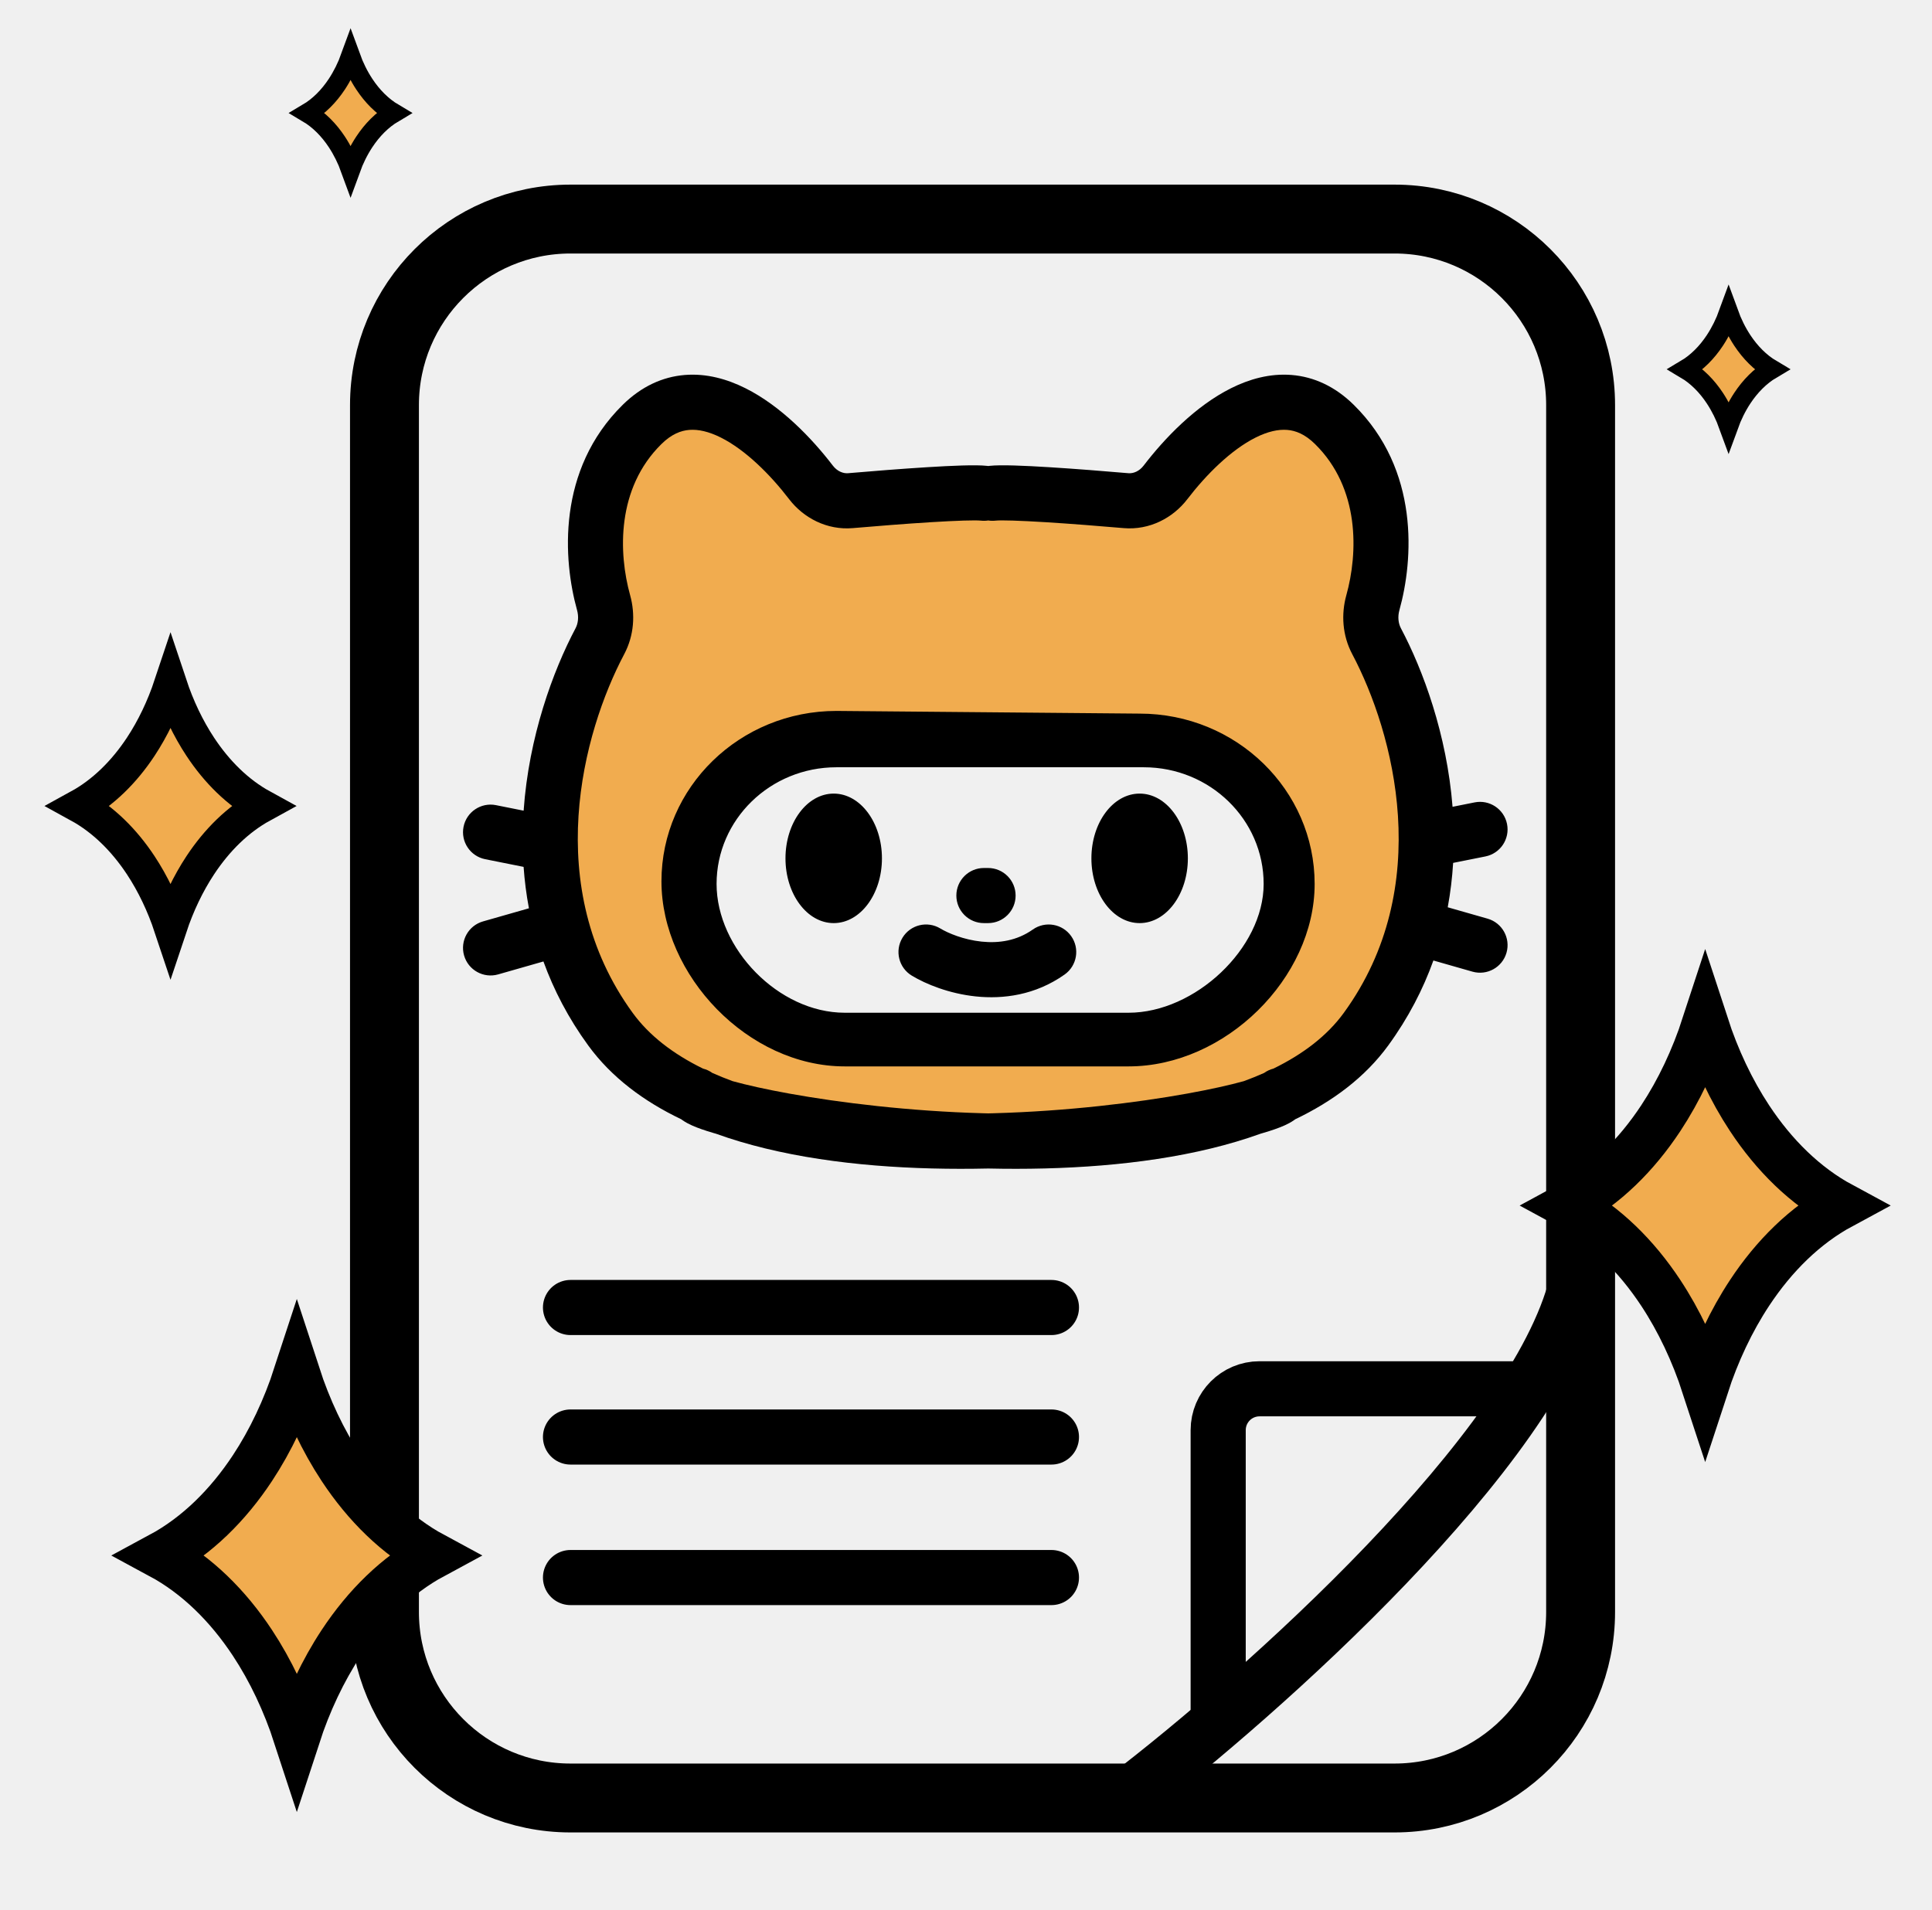
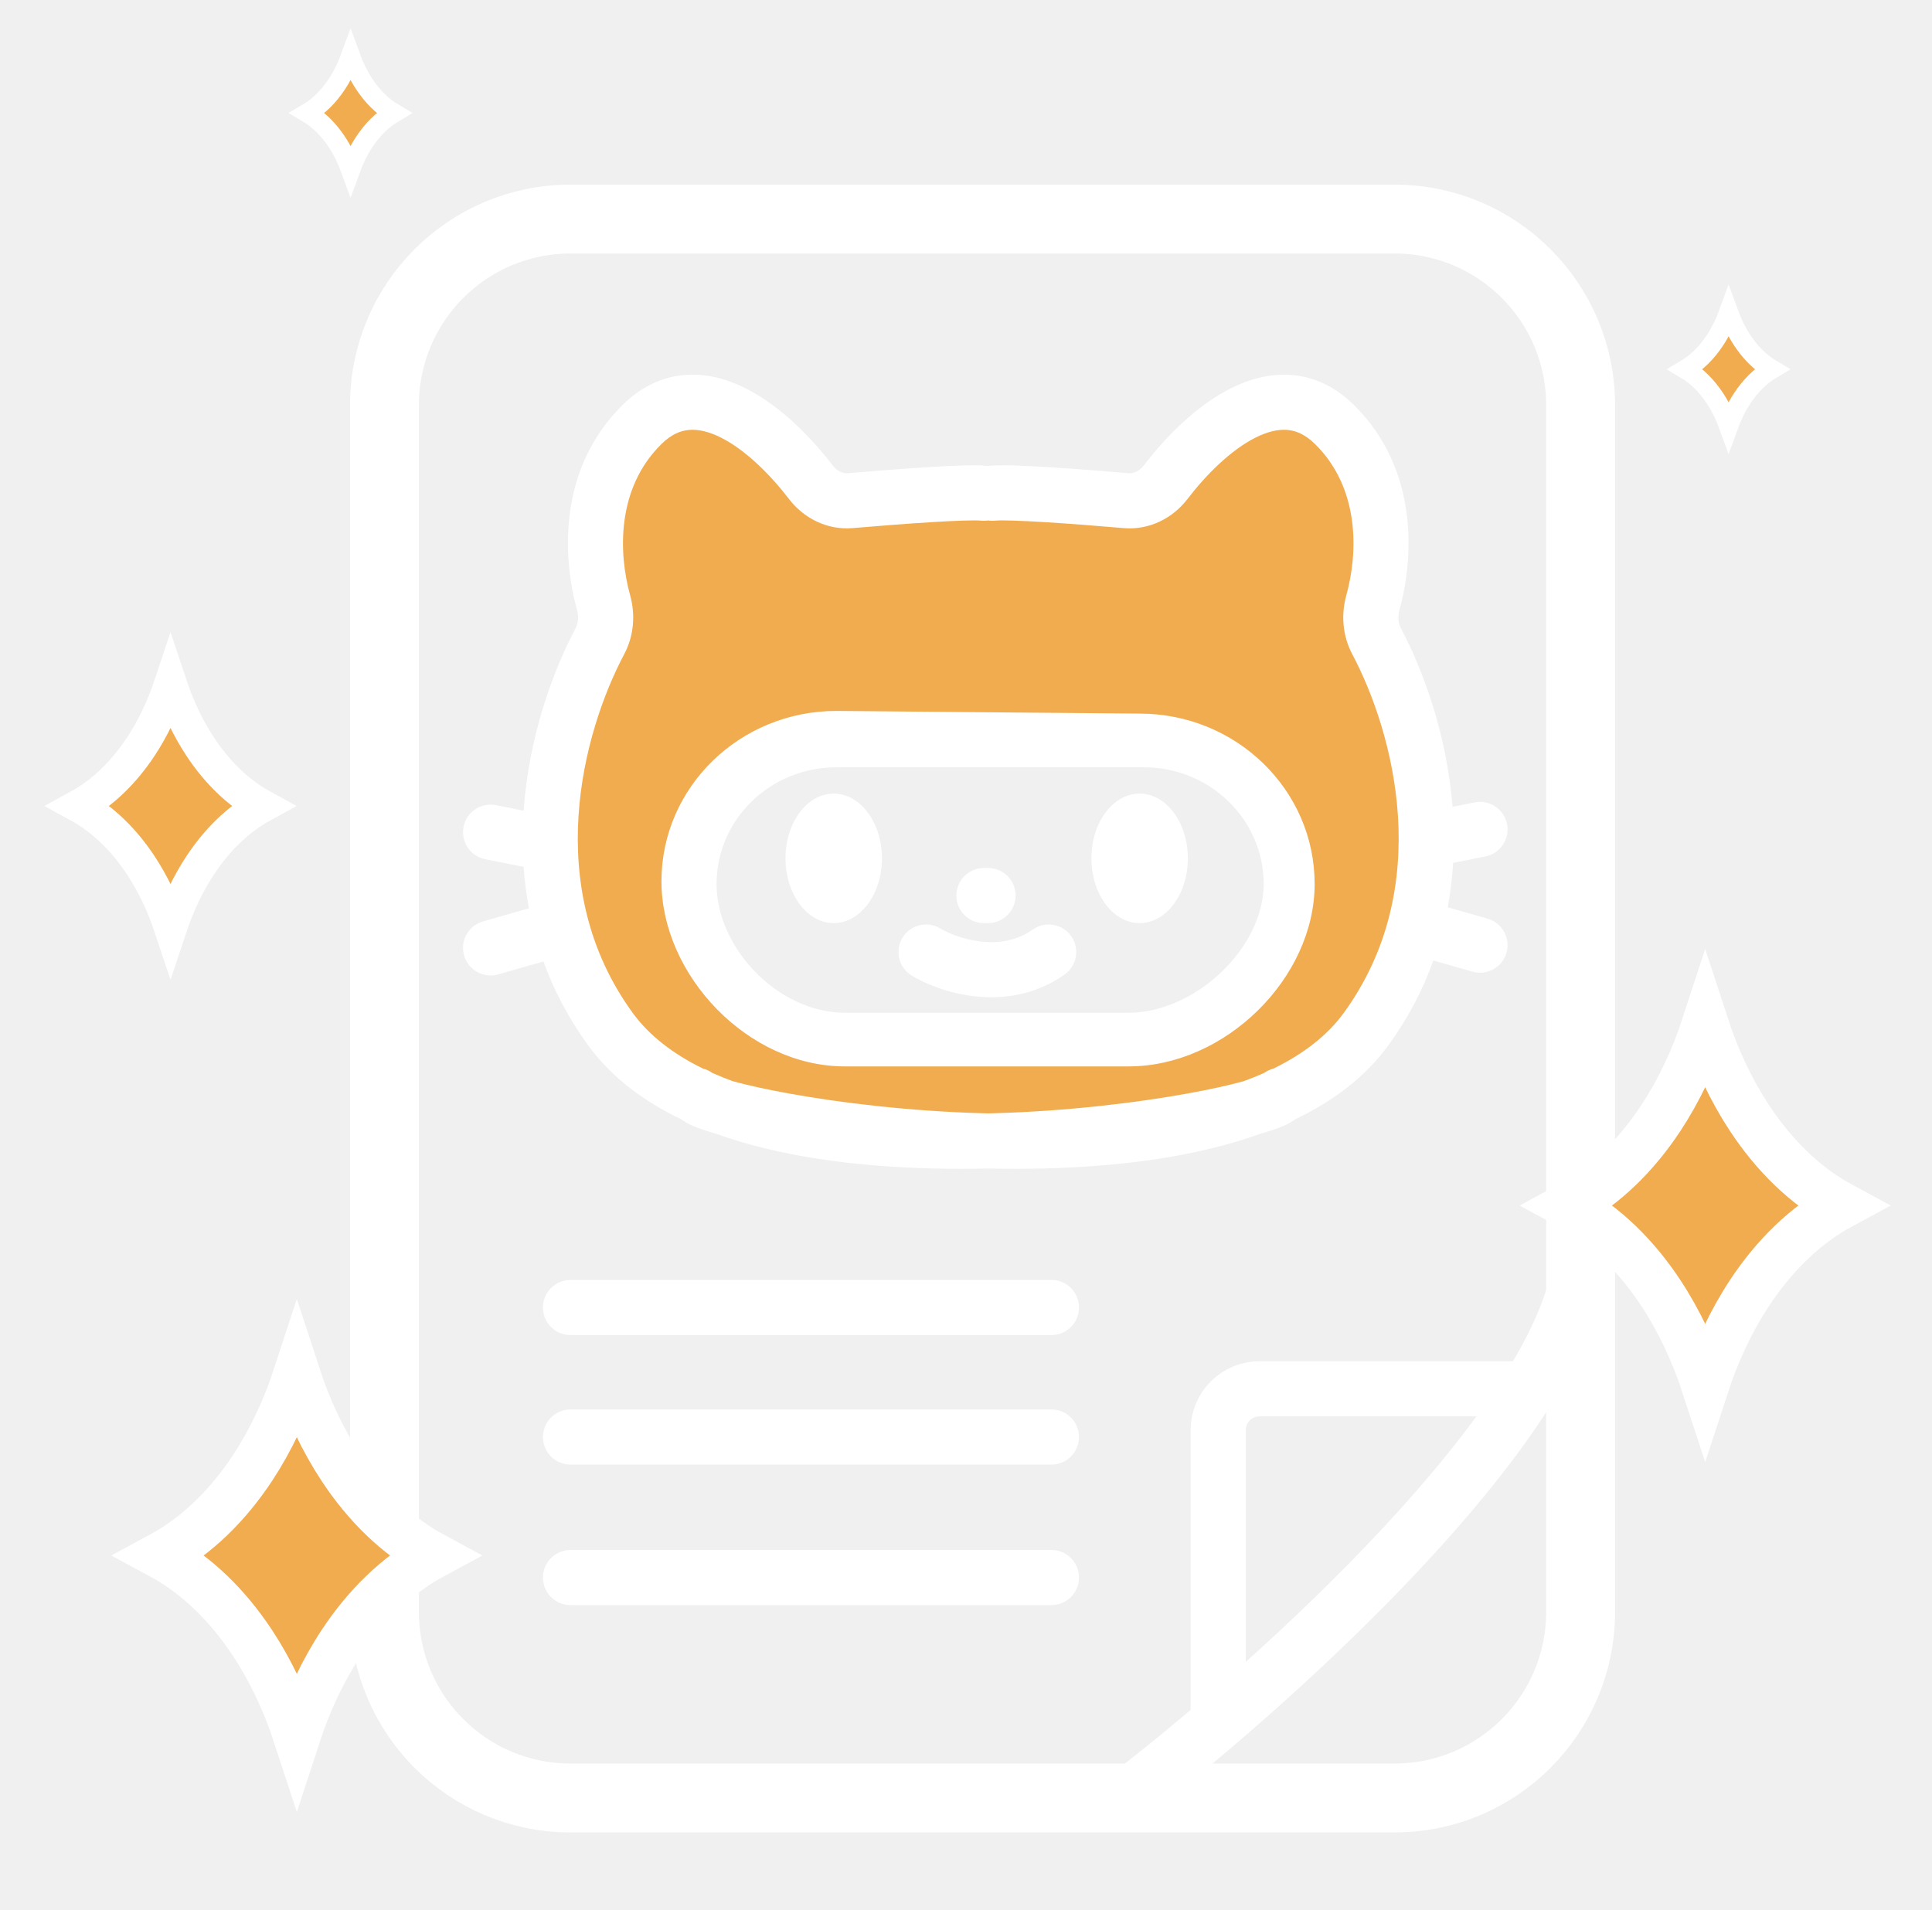
<svg xmlns="http://www.w3.org/2000/svg" width="701" height="693" viewBox="0 0 701 693" fill="none">
-   <rect x="139.5" y="79.5" width="434" height="573" rx="67.5" stroke="black" stroke-width="25" />
-   <path d="M409 652C457.128 615.172 557.108 526.412 572 466" stroke="black" stroke-width="20" />
-   <path d="M442 624V519C442 510.716 448.716 504 457 504H551" stroke="black" stroke-width="20" stroke-linejoin="round" />
-   <path d="M207 474.5H381.5M207 521.5H381.5M207 572.5H381.5" stroke="black" stroke-width="20" stroke-linecap="round" stroke-linejoin="round" />
+   <rect x="139.5" y="79.5" width="434" height="573" rx="67.5" stroke="white" stroke-width="25" />
+   <path d="M409 652C457.128 615.172 557.108 526.412 572 466" stroke="white" stroke-width="20" />
+   <path d="M442 624V519C442 510.716 448.716 504 457 504H551" stroke="white" stroke-width="20" stroke-linejoin="round" />
+   <path d="M207 474.5H381.5M207 521.5H381.5M207 572.5H381.5" stroke="white" stroke-width="20" stroke-linecap="round" stroke-linejoin="round" />
  <path fill-rule="evenodd" clip-rule="evenodd" d="M293.722 186.245C313.336 179.074 334.919 175 357.5 175C381.045 175 403.755 178.965 424.395 186.036C432.827 162.721 445.204 148 459 148C482.11 148 501.24 189.31 504.508 243.128C515.653 259.328 522 277.478 522 296.5C522 362.498 450.089 420.5 362 420.5C273.911 420.5 196.5 368.998 196.5 303C196.5 284.71 202.1 266.727 212.07 250.285C213.401 191.596 233.455 145 258 145C272.419 145 285.288 161.08 293.722 186.245ZM298 272C273.147 272 253 292.147 253 317V326C253 350.853 273.147 371 298 371H419C443.853 371 464 350.853 464 326V317C464 292.147 443.853 272 419 272H298Z" fill="#F1AC4F" />
-   <path fill-rule="evenodd" clip-rule="evenodd" d="M250.097 156.015C247.05 156.26 243.675 157.529 240.01 161.131C223.647 177.218 224.382 200.722 228.634 216.003C230.55 222.887 230.093 230.595 226.498 237.381C211.375 265.927 196.355 321.966 229.585 367.615C235.547 375.806 244.227 382.494 255.095 387.806C256.314 388.116 257.46 388.653 258.473 389.381C260.834 390.432 263.288 391.424 265.831 392.357C270.835 393.747 277.79 395.314 286.266 396.847C304.823 400.203 329.991 403.269 356.598 404.004C357.254 404.022 357.911 404.039 358.567 404.054C359.224 404.039 359.881 404.022 360.536 404.004C387.144 403.269 412.312 400.203 430.869 396.847C439.345 395.314 446.299 393.747 451.304 392.357C453.847 391.424 456.301 390.432 458.662 389.381C459.675 388.653 460.821 388.116 462.039 387.806C472.908 382.494 481.587 375.806 487.55 367.615C520.78 321.966 505.76 265.927 490.637 237.381C487.041 230.595 486.585 222.887 488.5 216.003C492.753 200.722 493.488 177.218 477.124 161.131C473.46 157.529 470.084 156.26 467.038 156.015C463.788 155.753 459.974 156.594 455.604 158.78C446.653 163.258 437.63 172.25 430.82 181.142C425.588 187.972 417.075 192.461 407.707 191.654C399.028 190.906 388.517 190.073 379.455 189.511C369.905 188.919 363.19 188.722 361.239 188.939C360.328 189.04 359.431 189.016 358.567 188.879C357.703 189.016 356.807 189.04 355.896 188.939C353.945 188.722 347.23 188.919 337.68 189.511C328.618 190.073 318.107 190.906 309.427 191.654C300.059 192.461 291.547 187.972 286.315 181.142C279.505 172.25 270.482 163.258 261.53 158.78C257.161 156.594 253.347 155.753 250.097 156.015ZM213.415 379.385C221.88 391.013 233.649 399.715 247.18 406.192C247.332 406.307 247.456 406.395 247.545 406.458L247.546 406.459L247.569 406.476C248.748 407.315 250.008 407.948 251.044 408.414C253.179 409.376 255.866 410.29 258.811 411.152C258.895 411.177 258.979 411.201 259.064 411.226C259.143 411.249 259.223 411.272 259.303 411.295C259.395 411.321 259.487 411.348 259.58 411.374C259.626 411.387 259.672 411.401 259.718 411.414C265.537 413.514 271.568 415.287 277.709 416.78C303.044 422.937 331.655 424.656 358.567 424.059C385.48 424.656 414.09 422.937 439.426 416.78C445.567 415.287 451.597 413.514 457.417 411.414C457.548 411.376 457.678 411.339 457.807 411.302L457.958 411.258C458.019 411.241 458.08 411.223 458.14 411.206C458.202 411.188 458.263 411.17 458.324 411.152C461.269 410.29 463.956 409.376 466.091 408.414C467.127 407.948 468.387 407.315 469.565 406.476L469.589 406.459L469.594 406.455C469.654 406.413 469.73 406.359 469.819 406.293C469.862 406.262 469.907 406.228 469.955 406.192C483.486 399.714 495.255 391.013 503.72 379.385C511.01 369.37 516.342 359.007 520.087 348.568L534.253 352.615C539.563 354.132 545.098 351.058 546.615 345.747C548.133 340.437 545.058 334.902 539.747 333.385L525.289 329.254C526.29 323.848 526.926 318.467 527.25 313.148L538.961 310.806C544.377 309.723 547.889 304.454 546.806 299.039C545.723 293.623 540.455 290.111 535.039 291.194L527.039 292.794C524.962 266.516 516.351 243.197 508.31 228.018C507.355 226.217 507.078 223.844 507.768 221.365C512.794 203.304 515.213 170.528 491.145 146.869C484.441 140.278 476.774 136.733 468.642 136.079C460.712 135.441 453.208 137.615 446.656 140.893C433.765 147.342 422.53 159.074 414.942 168.98C413.367 171.037 411.21 171.881 409.424 171.728C400.664 170.973 389.978 170.125 380.693 169.55C371.896 169.004 363.115 168.607 359.03 169.061C358.875 169.079 358.72 169.099 358.567 169.123C358.414 169.099 358.26 169.079 358.104 169.061C354.02 168.607 345.239 169.004 336.442 169.55C327.157 170.125 316.47 170.973 307.711 171.728C305.925 171.881 303.768 171.037 302.193 168.98C294.605 159.074 283.37 147.342 270.479 140.893C263.926 137.615 256.423 135.441 248.493 136.079C240.36 136.733 232.694 140.278 225.99 146.869C201.922 170.528 204.34 203.304 209.366 221.365C210.056 223.844 209.779 226.217 208.825 228.018C200.641 243.467 191.866 267.349 189.991 294.2L179.961 292.194C174.546 291.111 169.277 294.623 168.194 300.039C167.111 305.454 170.623 310.723 176.039 311.806L189.98 314.594C190.335 319.563 190.966 324.584 191.915 329.624L175.253 334.385C169.943 335.902 166.868 341.437 168.385 346.747C169.902 352.058 175.437 355.132 180.747 353.615L197.175 348.922C200.914 359.241 206.207 369.483 213.415 379.385ZM303.5 278.445H415C439.024 278.445 458.5 297.406 458.5 320.796C458.5 344.186 433.524 367.528 409.5 367.528H306.5C282.476 367.528 260 344.186 260 320.796C260 297.406 279.476 278.445 303.5 278.445ZM240 319.823C240 285.679 268.43 258 303.5 258L413.5 258.974C448.57 258.974 477 286.653 477 320.796C477 354.94 444.57 387 409.5 387H306.5C271.43 387 240 353.966 240 319.823ZM320 311.5C320 324.479 312.165 335 302.5 335C292.835 335 285 324.479 285 311.5C285 298.521 292.835 288 302.5 288C312.165 288 320 298.521 320 311.5ZM413.5 335C423.165 335 431 324.479 431 311.5C431 298.521 423.165 288 413.5 288C403.835 288 396 298.521 396 311.5C396 324.479 403.835 335 413.5 335ZM327.441 340.329C330.297 335.602 336.444 334.085 341.171 336.941C344.033 338.67 349.661 341.038 356.142 341.717C362.484 342.381 369.001 341.385 374.725 337.336C379.234 334.147 385.475 335.216 388.664 339.725C391.853 344.234 390.784 350.475 386.275 353.664C375.599 361.215 363.866 362.635 354.058 361.608C344.389 360.595 335.967 357.164 330.829 354.059C326.102 351.203 324.585 345.056 327.441 340.329ZM357 315C351.477 315 347 319.477 347 325C347 330.523 351.477 335 357 335H358.5C364.023 335 368.5 330.523 368.5 325C368.5 319.477 364.023 315 358.5 315H357Z" fill="black" />
+   <path fill-rule="evenodd" clip-rule="evenodd" d="M250.097 156.015C247.05 156.26 243.675 157.529 240.01 161.131C223.647 177.218 224.382 200.722 228.634 216.003C230.55 222.887 230.093 230.595 226.498 237.381C211.375 265.927 196.355 321.966 229.585 367.615C235.547 375.806 244.227 382.494 255.095 387.806C256.314 388.116 257.46 388.653 258.473 389.381C260.834 390.432 263.288 391.424 265.831 392.357C270.835 393.747 277.79 395.314 286.266 396.847C304.823 400.203 329.991 403.269 356.598 404.004C357.254 404.022 357.911 404.039 358.567 404.054C359.224 404.039 359.881 404.022 360.536 404.004C387.144 403.269 412.312 400.203 430.869 396.847C439.345 395.314 446.299 393.747 451.304 392.357C453.847 391.424 456.301 390.432 458.662 389.381C459.675 388.653 460.821 388.116 462.039 387.806C472.908 382.494 481.587 375.806 487.55 367.615C520.78 321.966 505.76 265.927 490.637 237.381C487.041 230.595 486.585 222.887 488.5 216.003C492.753 200.722 493.488 177.218 477.124 161.131C473.46 157.529 470.084 156.26 467.038 156.015C463.788 155.753 459.974 156.594 455.604 158.78C446.653 163.258 437.63 172.25 430.82 181.142C425.588 187.972 417.075 192.461 407.707 191.654C399.028 190.906 388.517 190.073 379.455 189.511C369.905 188.919 363.19 188.722 361.239 188.939C360.328 189.04 359.431 189.016 358.567 188.879C357.703 189.016 356.807 189.04 355.896 188.939C353.945 188.722 347.23 188.919 337.68 189.511C328.618 190.073 318.107 190.906 309.427 191.654C300.059 192.461 291.547 187.972 286.315 181.142C279.505 172.25 270.482 163.258 261.53 158.78C257.161 156.594 253.347 155.753 250.097 156.015ZM213.415 379.385C221.88 391.013 233.649 399.715 247.18 406.192C247.332 406.307 247.456 406.395 247.545 406.458L247.546 406.459L247.569 406.476C248.748 407.315 250.008 407.948 251.044 408.414C253.179 409.376 255.866 410.29 258.811 411.152C258.895 411.177 258.979 411.201 259.064 411.226C259.143 411.249 259.223 411.272 259.303 411.295C259.395 411.321 259.487 411.348 259.58 411.374C259.626 411.387 259.672 411.401 259.718 411.414C265.537 413.514 271.568 415.287 277.709 416.78C303.044 422.937 331.655 424.656 358.567 424.059C385.48 424.656 414.09 422.937 439.426 416.78C445.567 415.287 451.597 413.514 457.417 411.414C457.548 411.376 457.678 411.339 457.807 411.302L457.958 411.258C458.019 411.241 458.08 411.223 458.14 411.206C458.202 411.188 458.263 411.17 458.324 411.152C461.269 410.29 463.956 409.376 466.091 408.414C467.127 407.948 468.387 407.315 469.565 406.476L469.589 406.459L469.594 406.455C469.654 406.413 469.73 406.359 469.819 406.293C469.862 406.262 469.907 406.228 469.955 406.192C483.486 399.714 495.255 391.013 503.72 379.385C511.01 369.37 516.342 359.007 520.087 348.568L534.253 352.615C539.563 354.132 545.098 351.058 546.615 345.747C548.133 340.437 545.058 334.902 539.747 333.385L525.289 329.254C526.29 323.848 526.926 318.467 527.25 313.148L538.961 310.806C544.377 309.723 547.889 304.454 546.806 299.039C545.723 293.623 540.455 290.111 535.039 291.194L527.039 292.794C524.962 266.516 516.351 243.197 508.31 228.018C507.355 226.217 507.078 223.844 507.768 221.365C512.794 203.304 515.213 170.528 491.145 146.869C484.441 140.278 476.774 136.733 468.642 136.079C460.712 135.441 453.208 137.615 446.656 140.893C433.765 147.342 422.53 159.074 414.942 168.98C413.367 171.037 411.21 171.881 409.424 171.728C400.664 170.973 389.978 170.125 380.693 169.55C371.896 169.004 363.115 168.607 359.03 169.061C358.875 169.079 358.72 169.099 358.567 169.123C358.414 169.099 358.26 169.079 358.104 169.061C354.02 168.607 345.239 169.004 336.442 169.55C327.157 170.125 316.47 170.973 307.711 171.728C305.925 171.881 303.768 171.037 302.193 168.98C294.605 159.074 283.37 147.342 270.479 140.893C263.926 137.615 256.423 135.441 248.493 136.079C240.36 136.733 232.694 140.278 225.99 146.869C201.922 170.528 204.34 203.304 209.366 221.365C210.056 223.844 209.779 226.217 208.825 228.018C200.641 243.467 191.866 267.349 189.991 294.2L179.961 292.194C174.546 291.111 169.277 294.623 168.194 300.039C167.111 305.454 170.623 310.723 176.039 311.806L189.98 314.594C190.335 319.563 190.966 324.584 191.915 329.624L175.253 334.385C169.943 335.902 166.868 341.437 168.385 346.747C169.902 352.058 175.437 355.132 180.747 353.615L197.175 348.922C200.914 359.241 206.207 369.483 213.415 379.385ZM303.5 278.445H415C439.024 278.445 458.5 297.406 458.5 320.796C458.5 344.186 433.524 367.528 409.5 367.528H306.5C282.476 367.528 260 344.186 260 320.796C260 297.406 279.476 278.445 303.5 278.445ZM240 319.823C240 285.679 268.43 258 303.5 258L413.5 258.974C448.57 258.974 477 286.653 477 320.796C477 354.94 444.57 387 409.5 387H306.5C271.43 387 240 353.966 240 319.823ZM320 311.5C320 324.479 312.165 335 302.5 335C292.835 335 285 324.479 285 311.5C285 298.521 292.835 288 302.5 288C312.165 288 320 298.521 320 311.5ZM413.5 335C423.165 335 431 324.479 431 311.5C431 298.521 423.165 288 413.5 288C403.835 288 396 298.521 396 311.5C396 324.479 403.835 335 413.5 335ZM327.441 340.329C330.297 335.602 336.444 334.085 341.171 336.941C344.033 338.67 349.661 341.038 356.142 341.717C362.484 342.381 369.001 341.385 374.725 337.336C379.234 334.147 385.475 335.216 388.664 339.725C391.853 344.234 390.784 350.475 386.275 353.664C375.599 361.215 363.866 362.635 354.058 361.608C344.389 360.595 335.967 357.164 330.829 354.059C326.102 351.203 324.585 345.056 327.441 340.329ZM357 315C351.477 315 347 319.477 347 325C347 330.523 351.477 335 357 335H358.5C364.023 335 368.5 330.523 368.5 325C368.5 319.477 364.023 315 358.5 315H357Z" fill="white" />
  <g clip-path="url(#clip0_51_234)">
-     <path d="M28.597 292.5C37.462 287.637 45.046 280.112 51.047 271.028C55.476 264.326 59.117 256.686 61.865 248.429C64.613 256.686 68.254 264.326 72.683 271.028C78.685 280.112 86.268 287.637 95.134 292.5C86.268 297.364 78.685 304.889 72.683 313.973C68.254 320.676 64.613 328.315 61.865 336.572C59.117 328.315 55.476 320.676 51.047 313.973C45.046 304.889 37.462 297.364 28.597 292.5Z" fill="#F1AC4F" stroke="black" stroke-width="12" />
+     <path d="M28.597 292.5C37.462 287.637 45.046 280.112 51.047 271.028C55.476 264.326 59.117 256.686 61.865 248.429C64.613 256.686 68.254 264.326 72.683 271.028C78.685 280.112 86.268 287.637 95.134 292.5C86.268 297.364 78.685 304.889 72.683 313.973C68.254 320.676 64.613 328.315 61.865 336.572C59.117 328.315 55.476 320.676 51.047 313.973C45.046 304.889 37.462 297.364 28.597 292.5Z" fill="#F1AC4F" stroke="white" stroke-width="12" />
  </g>
  <g clip-path="url(#clip1_51_234)">
-     <path d="M569.281 437.5C582.448 430.395 593.705 419.269 602.597 405.79C609.225 395.741 614.649 384.252 618.701 371.825C622.753 384.252 628.176 395.741 634.804 405.79C643.696 419.269 654.953 430.395 668.12 437.5C654.953 444.606 643.696 455.732 634.804 469.212C628.176 479.261 622.753 490.75 618.701 503.177C614.649 490.75 609.225 479.261 602.597 469.212C593.705 455.732 582.449 444.606 569.281 437.5Z" fill="#F1AC4F" stroke="black" stroke-width="17" />
+     <path d="M569.281 437.5C582.448 430.395 593.705 419.269 602.597 405.79C609.225 395.741 614.649 384.252 618.701 371.825C622.753 384.252 628.176 395.741 634.804 405.79C643.696 419.269 654.953 430.395 668.12 437.5C654.953 444.606 643.696 455.732 634.804 469.212C628.176 479.261 622.753 490.75 618.701 503.177C614.649 490.75 609.225 479.261 602.597 469.212C593.705 455.732 582.449 444.606 569.281 437.5Z" fill="#F1AC4F" stroke="white" stroke-width="17" />
  </g>
  <g clip-path="url(#clip2_51_234)">
-     <path d="M58.281 564.5C71.448 557.395 82.705 546.269 91.597 532.79C98.225 522.741 103.649 511.252 107.701 498.825C111.753 511.252 117.176 522.741 123.804 532.79C132.696 546.269 143.953 557.395 157.12 564.5C143.953 571.606 132.696 582.732 123.804 596.212C117.176 606.261 111.753 617.75 107.701 630.177C103.649 617.75 98.225 606.261 91.597 596.212C82.706 582.732 71.449 571.606 58.281 564.5Z" fill="#F1AC4F" stroke="black" stroke-width="17" />
+     <path d="M58.281 564.5C71.448 557.395 82.705 546.269 91.597 532.79C98.225 522.741 103.649 511.252 107.701 498.825C111.753 511.252 117.176 522.741 123.804 532.79C132.696 546.269 143.953 557.395 157.12 564.5C143.953 571.606 132.696 582.732 123.804 596.212C117.176 606.261 111.753 617.75 107.701 630.177C103.649 617.75 98.225 606.261 91.597 596.212C82.706 582.732 71.449 571.606 58.281 564.5Z" fill="#F1AC4F" stroke="white" stroke-width="17" />
  </g>
-   <path d="M111.575 41.016C115.761 38.536 119.347 34.887 122.209 30.555C124.202 27.539 125.878 24.151 127.2 20.505C128.522 24.151 130.197 27.539 132.19 30.555C135.052 34.887 138.638 38.536 142.824 41.016C138.638 43.496 135.052 47.145 132.19 51.477C130.197 54.494 128.521 57.882 127.199 61.528C125.877 57.882 124.201 54.494 122.208 51.477C119.346 47.146 115.76 43.496 111.575 41.016Z" fill="#F1AC4F" stroke="black" stroke-width="7" />
-   <path d="M611.576 134.016C615.761 131.536 619.347 127.888 622.209 123.556C624.202 120.54 625.878 117.152 627.2 113.506C628.522 117.152 630.197 120.54 632.19 123.556C635.052 127.888 638.638 131.536 642.823 134.016C638.638 136.496 635.052 140.145 632.19 144.477C630.197 147.493 628.522 150.881 627.2 154.527C625.878 150.881 624.202 147.493 622.209 144.477C619.348 140.145 615.761 136.496 611.576 134.016Z" fill="#F1AC4F" stroke="black" stroke-width="7" />
+   <path d="M111.575 41.016C115.761 38.536 119.347 34.887 122.209 30.555C124.202 27.539 125.878 24.151 127.2 20.505C128.522 24.151 130.197 27.539 132.19 30.555C135.052 34.887 138.638 38.536 142.824 41.016C138.638 43.496 135.052 47.145 132.19 51.477C130.197 54.494 128.521 57.882 127.199 61.528C125.877 57.882 124.201 54.494 122.208 51.477C119.346 47.146 115.76 43.496 111.575 41.016Z" fill="#F1AC4F" stroke="white" stroke-width="7" />
+   <path d="M611.576 134.016C615.761 131.536 619.347 127.888 622.209 123.556C624.202 120.54 625.878 117.152 627.2 113.506C628.522 117.152 630.197 120.54 632.19 123.556C635.052 127.888 638.638 131.536 642.823 134.016C638.638 136.496 635.052 140.145 632.19 144.477C630.197 147.493 628.522 150.881 627.2 154.527C625.878 150.881 624.202 147.493 622.209 144.477C619.348 140.145 615.761 136.496 611.576 134.016Z" fill="#F1AC4F" stroke="white" stroke-width="7" />
  <defs>
    <clipPath id="clip0_51_234">
      <rect width="118" height="175" fill="white" transform="translate(0 205)" />
    </clipPath>
    <clipPath id="clip1_51_234">
      <rect width="173" height="257" fill="white" transform="translate(528 309)" />
    </clipPath>
    <clipPath id="clip2_51_234">
      <rect width="173" height="257" fill="white" transform="translate(17 436)" />
    </clipPath>
  </defs>
</svg>
